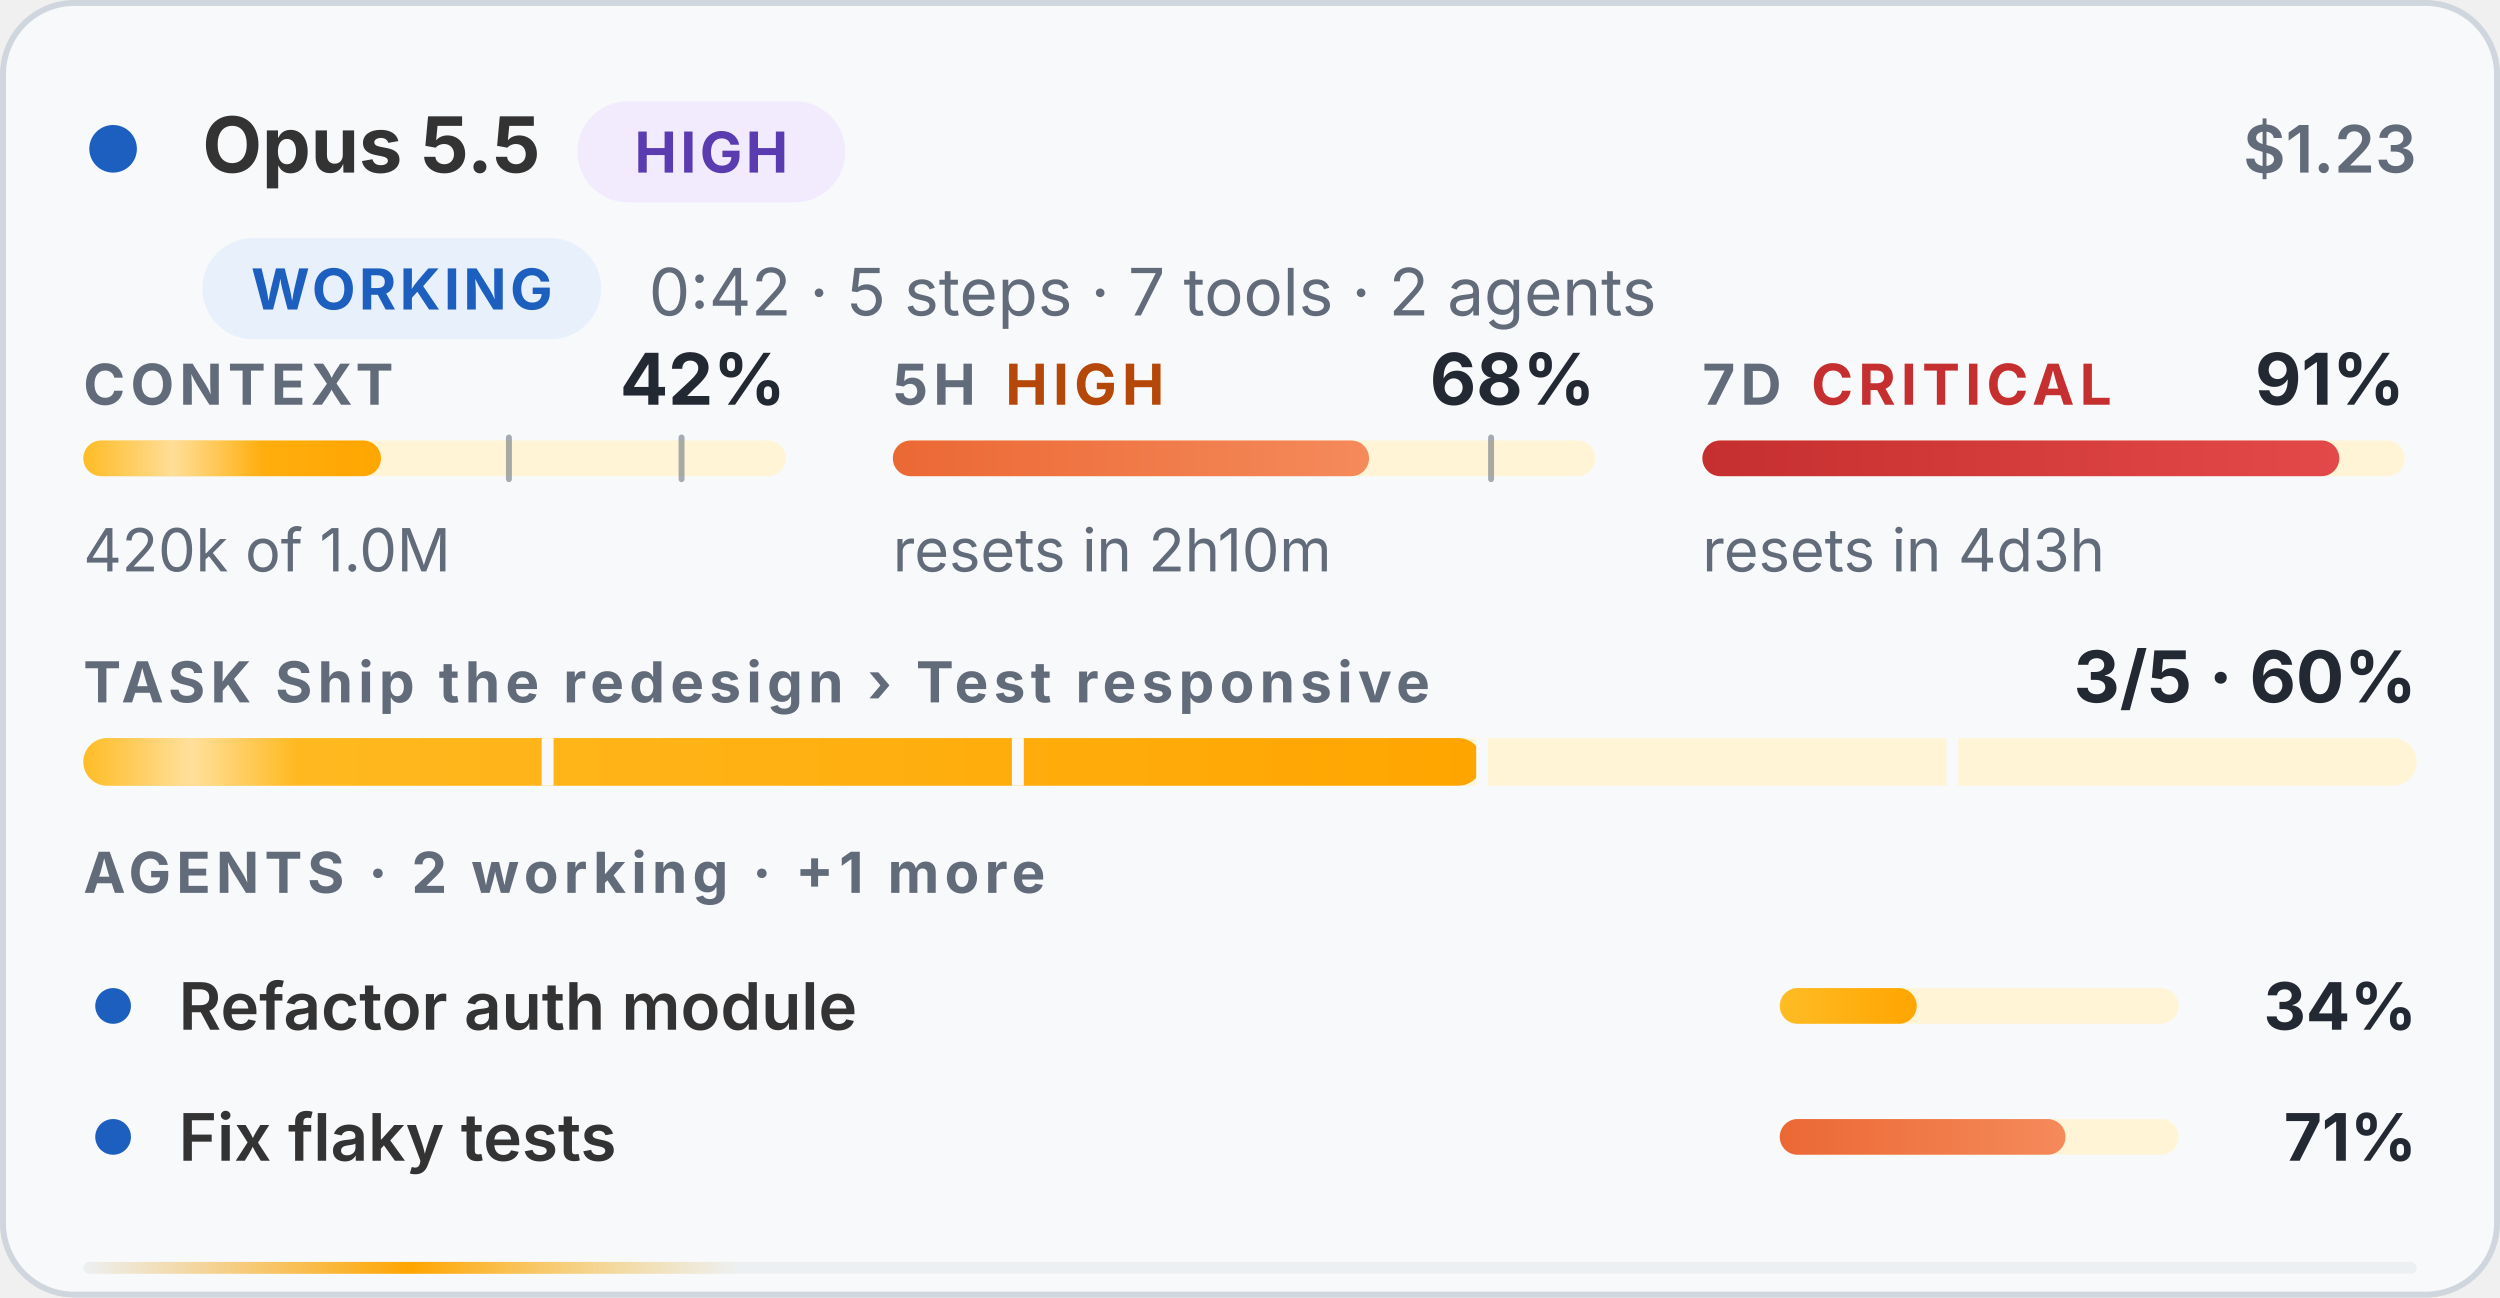
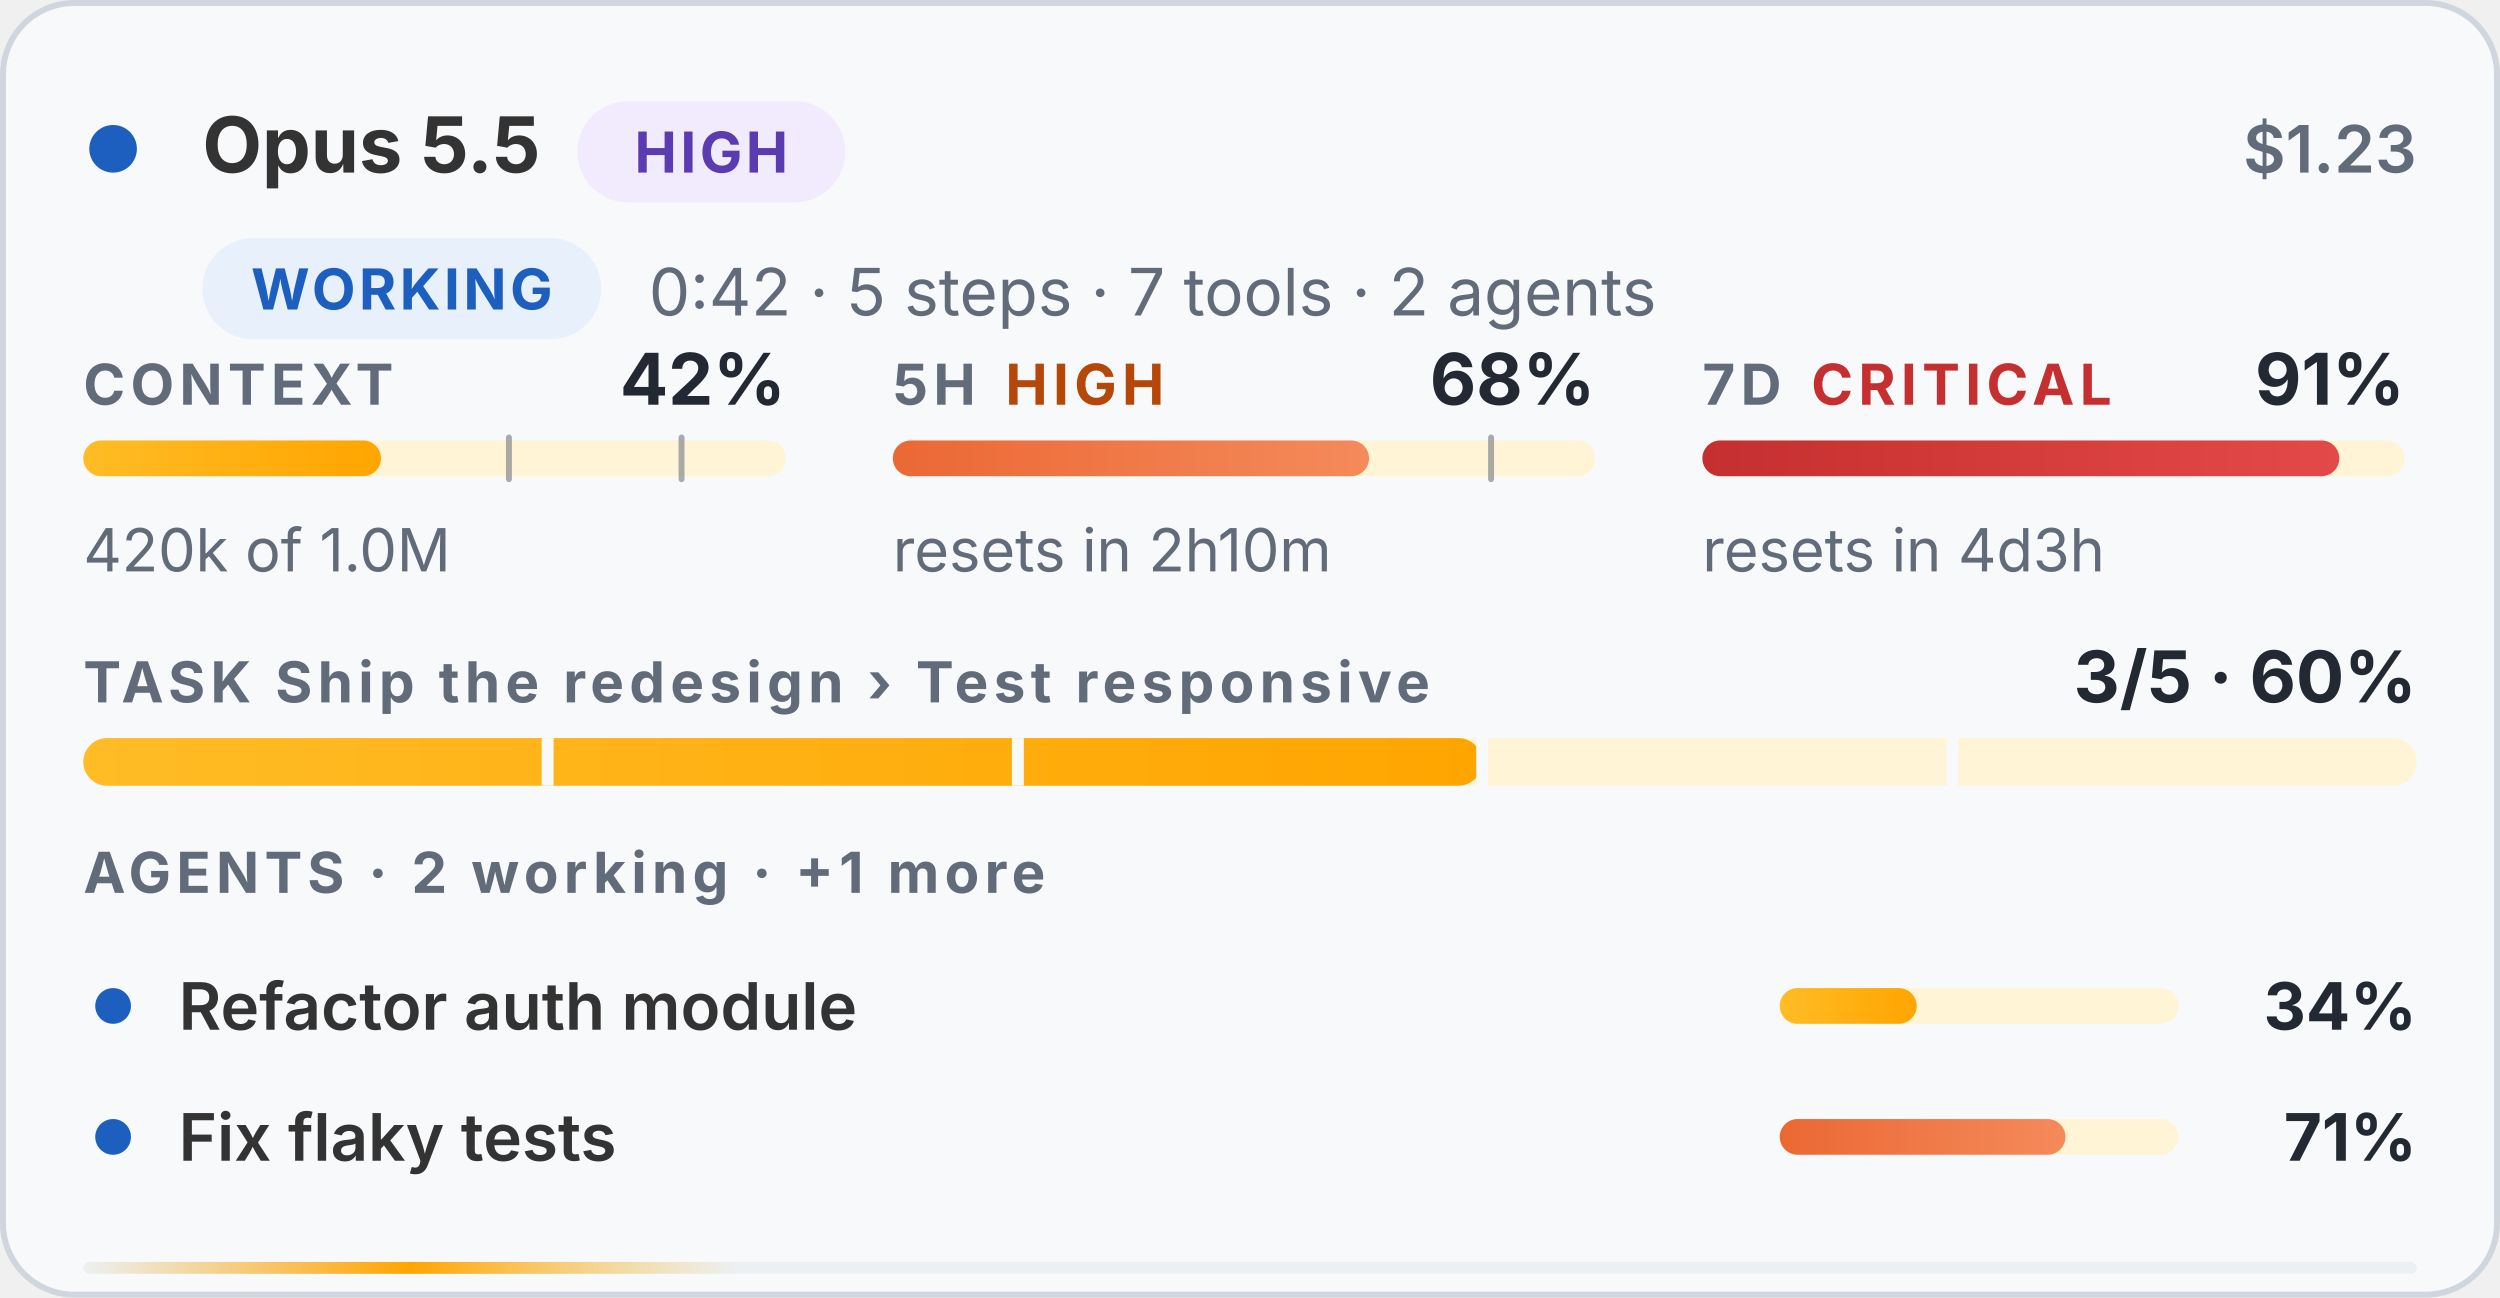
<svg xmlns="http://www.w3.org/2000/svg" width="420" height="218" viewBox="0 0 420 218">
  <style>
.card{fill:#F8F9FB;stroke:#D0D6DD}.nm{fill:#333333}.mu{fill:#626B79}.pc{fill:#232933}
.trk{fill:#FFF4D6}.tick{fill:#626B79}.chip{fill:#F1EBFD}.chipt{fill:#5B3BB0}.chipx{fill:none;stroke:#7D8695}.rail{fill:#EDF0F2}
.dot-ok{fill:#1F7A4D}.dot-run{fill:#1D5FBF}
.lz-run{fill:#E8F0FC}.lz-runt{fill:#1D5FBF}.lz-idle{fill:#EDF0F2}.lz-idlet{fill:#333333}
.lv-hi{fill:#B54708}.lv-bad{fill:#C62F2F}.seg{fill:#F8F9FB}
@media (prefers-color-scheme: dark){
.card{fill:#282828;stroke:#3F3F3F}.nm{fill:#FFFFFF}.mu{fill:#C4C9D0}.pc{fill:#FFFFFF}
.trk{fill:#3A3A38}.tick{fill:#9AA3AF}.chip{fill:#3A2F63}.chipt{fill:#D9CCFA}.chipx{stroke:#626B79}.rail{fill:#3A3A3A}
.dot-ok{fill:#4FD08F}.dot-run{fill:#6DA7EC}
.lz-run{fill:#1F3558}.lz-runt{fill:#B7D3F6}.lz-idle{fill:#3A3A3A}.lz-idlet{fill:#FFFFFF}
.lv-hi{fill:#EB6834}.lv-bad{fill:#FF7A78}.seg{fill:#282828}}

- @keyframes sh0{0%{transform:translateX(-30px)}100%{transform:translateX(50px)}}
- @keyframes sht{0%{transform:translateX(-36px)}100%{transform:translateX(235px)}}
@keyframes rl{0%{transform:translateX(-110px)}100%{transform:translateX(392px)}}
@media (prefers-reduced-motion: reduce){*{animation:none!important}}</style>
  <defs>
    <linearGradient id="gOk" x1="0" x2="1">
      <stop offset="0" stop-color="#FFBC25" />
      <stop offset="1" stop-color="#FFA500" />
    </linearGradient>
    <linearGradient id="gWarn" x1="0" x2="1">
      <stop offset="0" stop-color="#EB6834" />
      <stop offset="1" stop-color="#F58A5B" />
    </linearGradient>
    <linearGradient id="gBad" x1="0" x2="1">
      <stop offset="0" stop-color="#C62F2F" />
      <stop offset="1" stop-color="#E34948" />
    </linearGradient>
    <linearGradient id="gDone" x1="0" x2="1">
      <stop offset="0" stop-color="#1F7A4D" />
      <stop offset="1" stop-color="#138A5E" />
    </linearGradient>
    <linearGradient id="gNone" x1="0" x2="1">
      <stop offset="0" stop-color="#999" />
      <stop offset="1" stop-color="#bbb" />
    </linearGradient>
    <linearGradient id="gSheen" x1="0" x2="1">
      <stop offset="0" stop-color="#fff" stop-opacity="0" />
      <stop offset=".5" stop-color="#fff" stop-opacity=".55" />
      <stop offset="1" stop-color="#fff" stop-opacity="0" />
    </linearGradient>
    <linearGradient id="gRail" x1="0" x2="1">
      <stop offset="0" stop-color="#FFA500" stop-opacity="0" />
      <stop offset=".5" stop-color="#FFA500" />
      <stop offset="1" stop-color="#FFBC25" stop-opacity="0" />
    </linearGradient>
  </defs>
  <rect class="card" x=".5" y=".5" width="419" height="217" rx="12" />
  <g>
    <circle class="dot-run" cx="19" cy="25" r="4" />
    <text class="nm" x="34" y="29" font-family="Inter,system-ui,-apple-system,'Segoe UI',Roboto,sans-serif" font-size="13" font-weight="650">Opus 5.5</text>
    <rect class="chip" x="97" y="17" width="45" height="17" rx="8.5" />
    <text class="chipt" x="119.5" y="29" text-anchor="middle" font-family="Inter,system-ui,-apple-system,'Segoe UI',Roboto,sans-serif" font-size="9.5" font-weight="700" letter-spacing=".6">HIGH</text>
    <text class="mu" x="406" y="29" text-anchor="end" font-family="Inter,system-ui,-apple-system,'Segoe UI',Roboto,sans-serif" font-size="11" font-weight="600" font-variant-numeric="tabular-nums">$1.23</text>
    <rect class="lz-run" x="34" y="40" width="67" height="17" rx="8.5" />
    <text class="lz-runt" x="67.5" y="52" text-anchor="middle" font-family="Inter,system-ui,-apple-system,'Segoe UI',Roboto,sans-serif" font-size="9.5" font-weight="700" letter-spacing=".6">WORKING</text>
    <text class="mu" x="109" y="53" font-family="Inter,system-ui,-apple-system,'Segoe UI',Roboto,sans-serif" font-size="11">0:42 · 5 steps · 7 tools · 2 agents</text>
  </g>
  <g>
    <text class="mu" x="14" y="68" font-family="Inter,system-ui,-apple-system,'Segoe UI',Roboto,sans-serif" font-size="9.5" font-weight="700" letter-spacing=".9">CONTEXT</text>
    <text class="pc" x="132" y="68" text-anchor="end" font-family="Inter,system-ui,-apple-system,'Segoe UI',Roboto,sans-serif" font-size="12" font-weight="700" font-variant-numeric="tabular-nums">42%</text>
    <rect class="trk" x="14" y="74" width="118" height="6" rx="3" />
    <rect x="14" y="74" width="50" height="6" rx="3" fill="url(#gOk)" />
-     <clipPath id="cl0">
-       <rect x="14" y="74" width="50" height="6" rx="3" />
-     </clipPath>
-     <g clip-path="url(#cl0)">
-       <rect x="14" y="74" width="30" height="6" fill="url(#gSheen)" style="animation:sh0 1.6s cubic-bezier(.65,0,.35,1) infinite;animation-delay:-0.00s" />
-     </g>
    <rect class="tick" x="85" y="73" width="1" height="8" rx=".5" opacity=".55" />
    <rect class="tick" x="114" y="73" width="1" height="8" rx=".5" opacity=".55" />
    <text class="mu" x="14" y="96" font-family="Inter,system-ui,-apple-system,'Segoe UI',Roboto,sans-serif" font-size="10" font-variant-numeric="tabular-nums">420k of 1.0M</text>
  </g>
  <g>
    <text class="mu" x="150" y="68" font-family="Inter,system-ui,-apple-system,'Segoe UI',Roboto,sans-serif" font-size="9.5" font-weight="700" letter-spacing=".9">5H<tspan class="lv-hi" dx="5">HIGH</tspan>
    </text>
    <text class="pc" x="268" y="68" text-anchor="end" font-family="Inter,system-ui,-apple-system,'Segoe UI',Roboto,sans-serif" font-size="12" font-weight="700" font-variant-numeric="tabular-nums">68%</text>
    <rect class="trk" x="150" y="74" width="118" height="6" rx="3" />
    <rect x="150" y="74" width="80" height="6" rx="3" fill="url(#gWarn)" />
    <rect class="tick" x="250" y="73" width="1" height="8" rx=".5" opacity=".55" />
    <text class="mu" x="150" y="96" font-family="Inter,system-ui,-apple-system,'Segoe UI',Roboto,sans-serif" font-size="10" font-variant-numeric="tabular-nums">resets in 2h10m</text>
  </g>
  <g>
    <text class="mu" x="286" y="68" font-family="Inter,system-ui,-apple-system,'Segoe UI',Roboto,sans-serif" font-size="9.5" font-weight="700" letter-spacing=".9">7D<tspan class="lv-bad" dx="5">CRITICAL</tspan>
    </text>
    <text class="pc" x="404" y="68" text-anchor="end" font-family="Inter,system-ui,-apple-system,'Segoe UI',Roboto,sans-serif" font-size="12" font-weight="700" font-variant-numeric="tabular-nums">91%</text>
    <rect class="trk" x="286" y="74" width="118" height="6" rx="3" />
    <rect x="286" y="74" width="107" height="6" rx="3" fill="url(#gBad)" />
    <text class="mu" x="286" y="96" font-family="Inter,system-ui,-apple-system,'Segoe UI',Roboto,sans-serif" font-size="10" font-variant-numeric="tabular-nums">resets in 4d3h</text>
  </g>
  <g>
    <text class="mu" x="14" y="118" font-family="Inter,system-ui,-apple-system,'Segoe UI',Roboto,sans-serif" font-size="9.5" font-weight="700" letter-spacing=".9">TASK  Ship the redesign  ›  Test responsive</text>
    <text class="pc" x="406" y="118" text-anchor="end" font-family="Inter,system-ui,-apple-system,'Segoe UI',Roboto,sans-serif" font-size="12" font-weight="700" font-variant-numeric="tabular-nums">3/5  ·  60%</text>
    <rect class="trk" x="14" y="124" width="392" height="8" rx="4" />
    <rect x="14" y="124" width="235" height="8" rx="4" fill="url(#gOk)" />
-     <clipPath id="clt">
-       <rect x="14" y="124" width="235" height="8" rx="4" />
-     </clipPath>
-     <g clip-path="url(#clt)">
-       <rect x="14" y="124" width="36" height="8" fill="url(#gSheen)" style="animation:sht 1.6s cubic-bezier(.65,0,.35,1) infinite;animation-delay:-0.00s" />
-     </g>
    <rect class="seg" x="91" y="124" width="2" height="8" />
    <rect class="seg" x="170" y="124" width="2" height="8" />
    <rect class="seg" x="248" y="124" width="2" height="8" />
    <rect class="seg" x="327" y="124" width="2" height="8" />
  </g>
  <g>
    <text class="mu" x="14" y="150" font-family="Inter,system-ui,-apple-system,'Segoe UI',Roboto,sans-serif" font-size="9.5" font-weight="700" letter-spacing=".9">AGENTS  ·  2 working  ·  +1 more</text>
    <circle class="dot-run" cx="19" cy="169" r="3" />
    <text class="nm" x="30" y="173" font-family="Inter,system-ui,-apple-system,'Segoe UI',Roboto,sans-serif" font-size="11" font-weight="600">Refactor auth module</text>
    <rect class="trk" x="299" y="166" width="67" height="6" rx="3" />
    <rect x="299" y="166" width="23" height="6" rx="3" fill="url(#gOk)" />
    <text class="pc" x="406" y="173" text-anchor="end" font-family="Inter,system-ui,-apple-system,'Segoe UI',Roboto,sans-serif" font-size="11" font-weight="700" font-variant-numeric="tabular-nums">34%</text>
    <circle class="dot-run" cx="19" cy="191" r="3" />
    <text class="nm" x="30" y="195" font-family="Inter,system-ui,-apple-system,'Segoe UI',Roboto,sans-serif" font-size="11" font-weight="600">Fix flaky tests</text>
    <rect class="trk" x="299" y="188" width="67" height="6" rx="3" />
    <rect x="299" y="188" width="48" height="6" rx="3" fill="url(#gWarn)" />
    <text class="pc" x="406" y="195" text-anchor="end" font-family="Inter,system-ui,-apple-system,'Segoe UI',Roboto,sans-serif" font-size="11" font-weight="700" font-variant-numeric="tabular-nums">71%</text>
  </g>
  <clipPath id="rc">
    <rect x="14" y="212" width="392" height="2" rx="1" />
  </clipPath>
  <rect class="rail" x="14" y="212" width="392" height="2" rx="1" />
  <g clip-path="url(#rc)">
    <rect x="14" y="212" width="110" height="2" rx="1" fill="url(#gRail)" style="animation:rl 1.8s cubic-bezier(.65,0,.35,1) infinite;animation-delay:-0.00s" />
  </g>
</svg>
